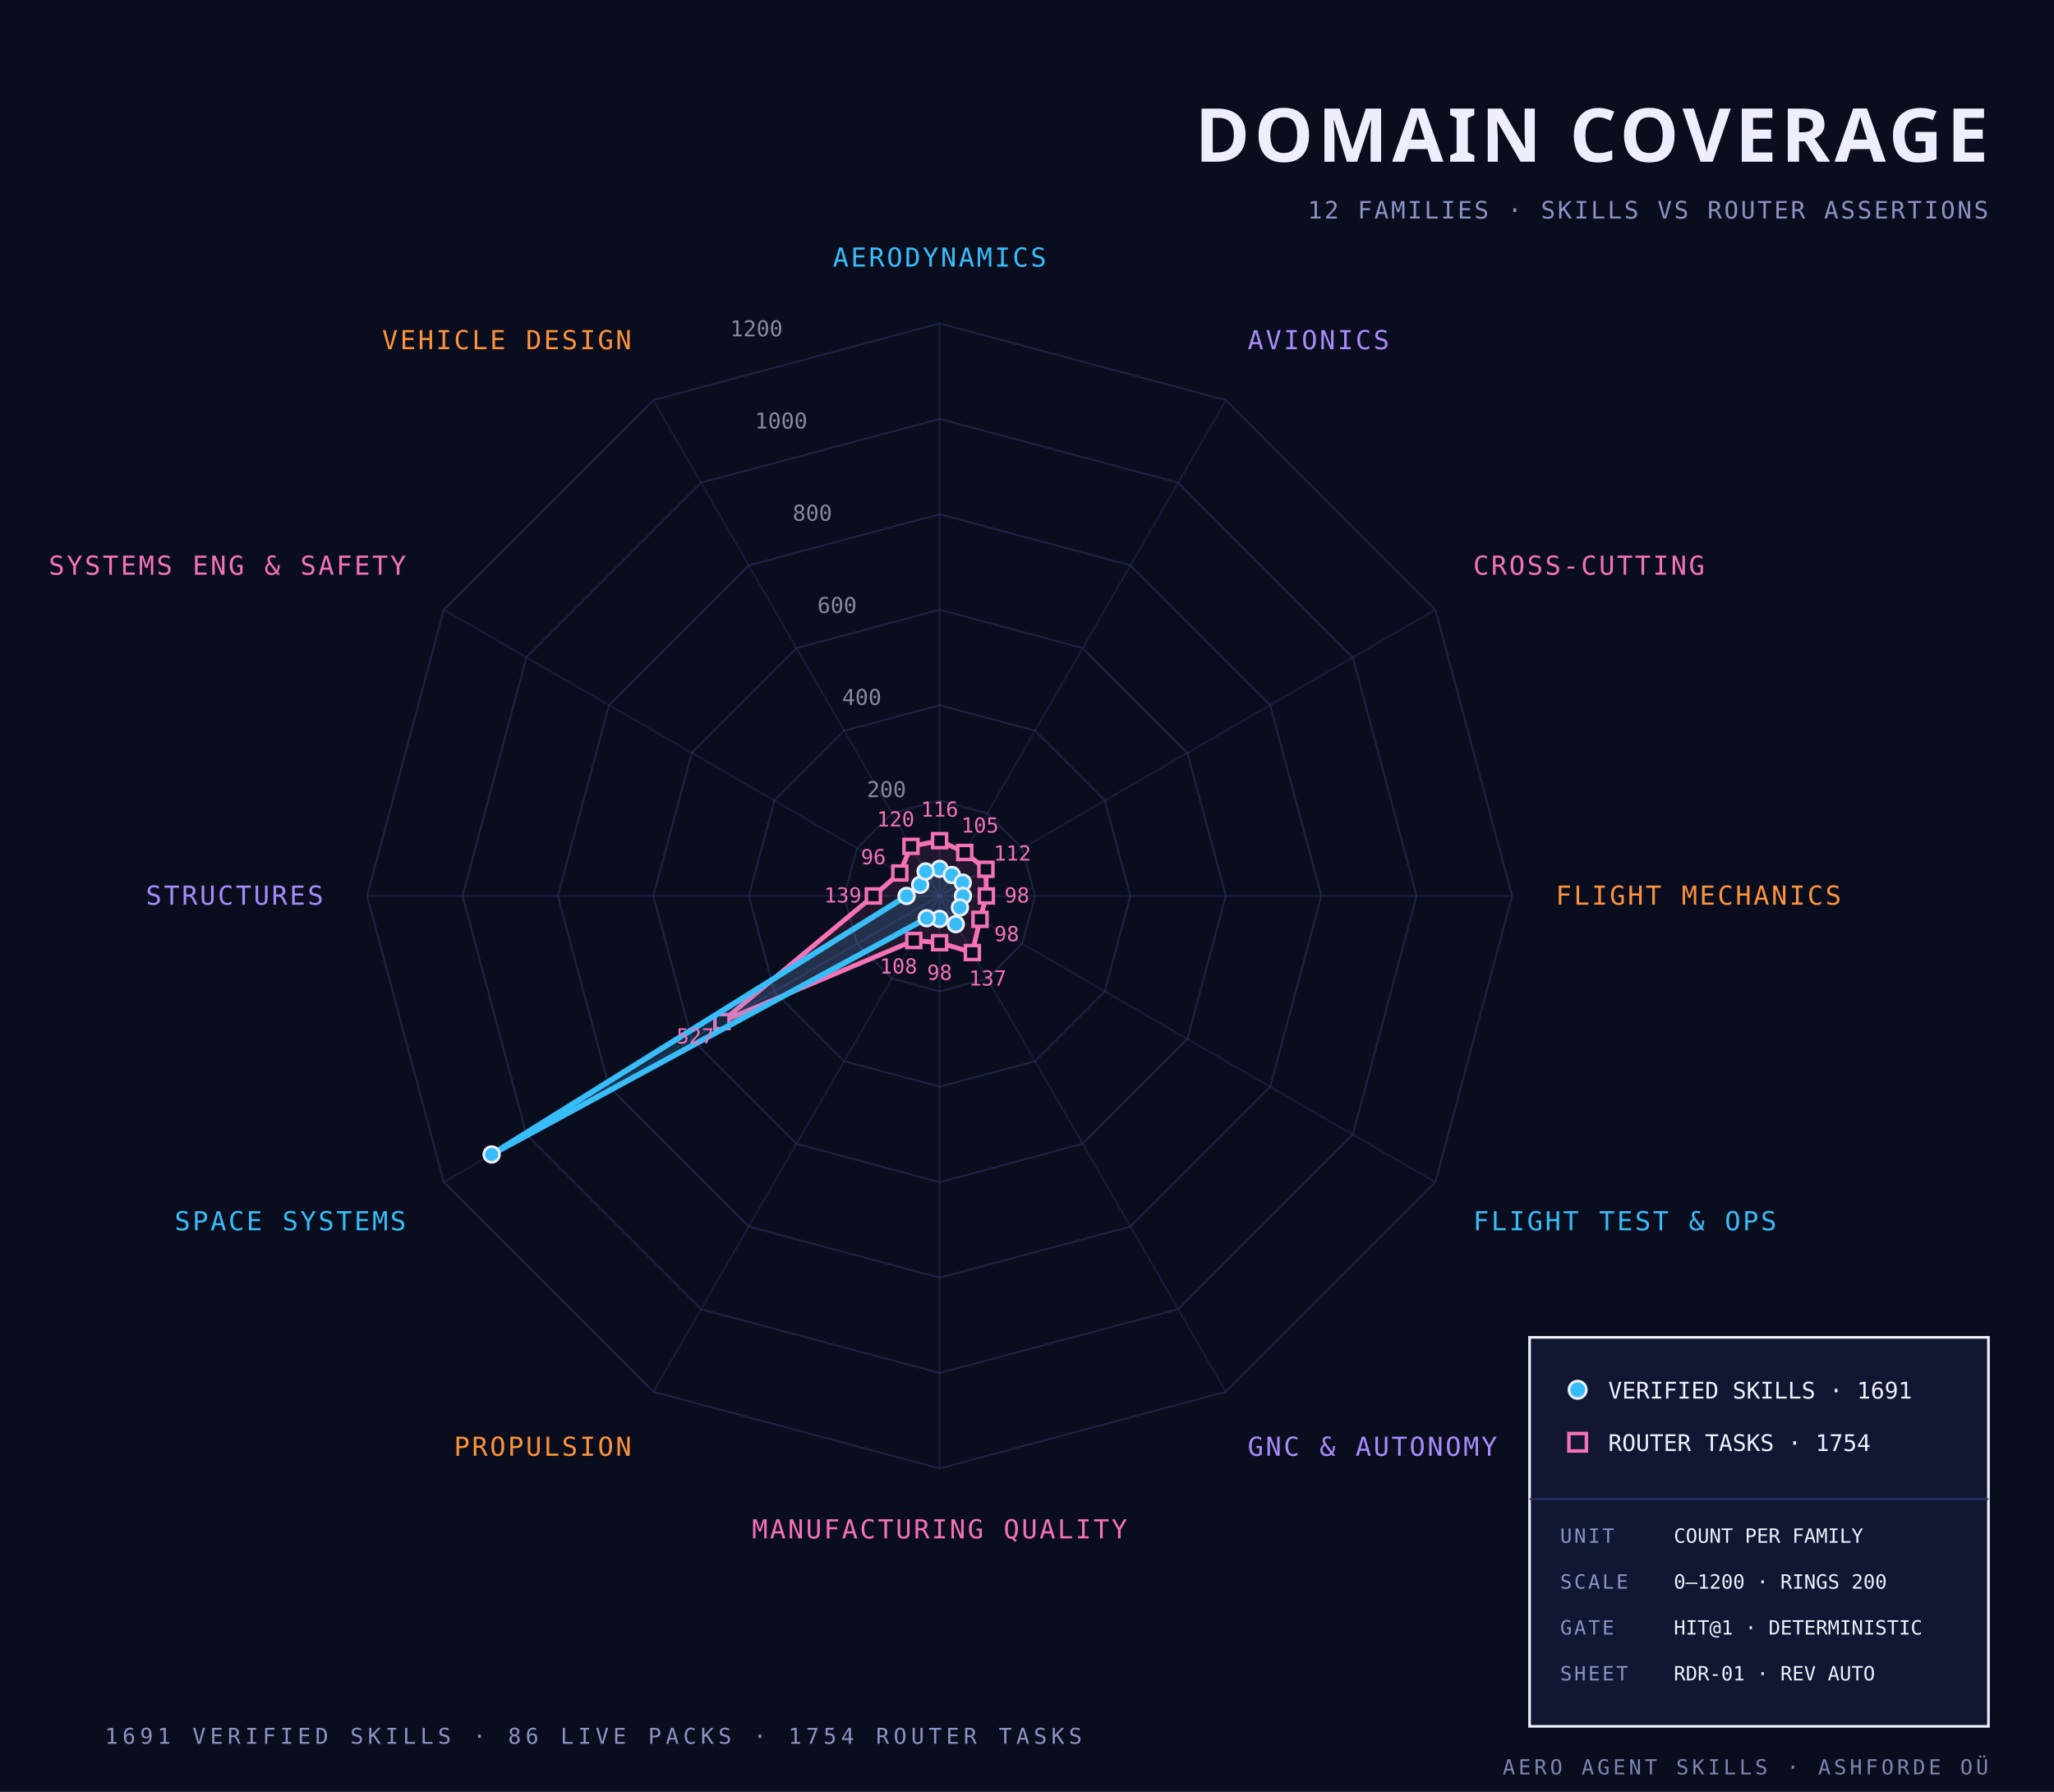
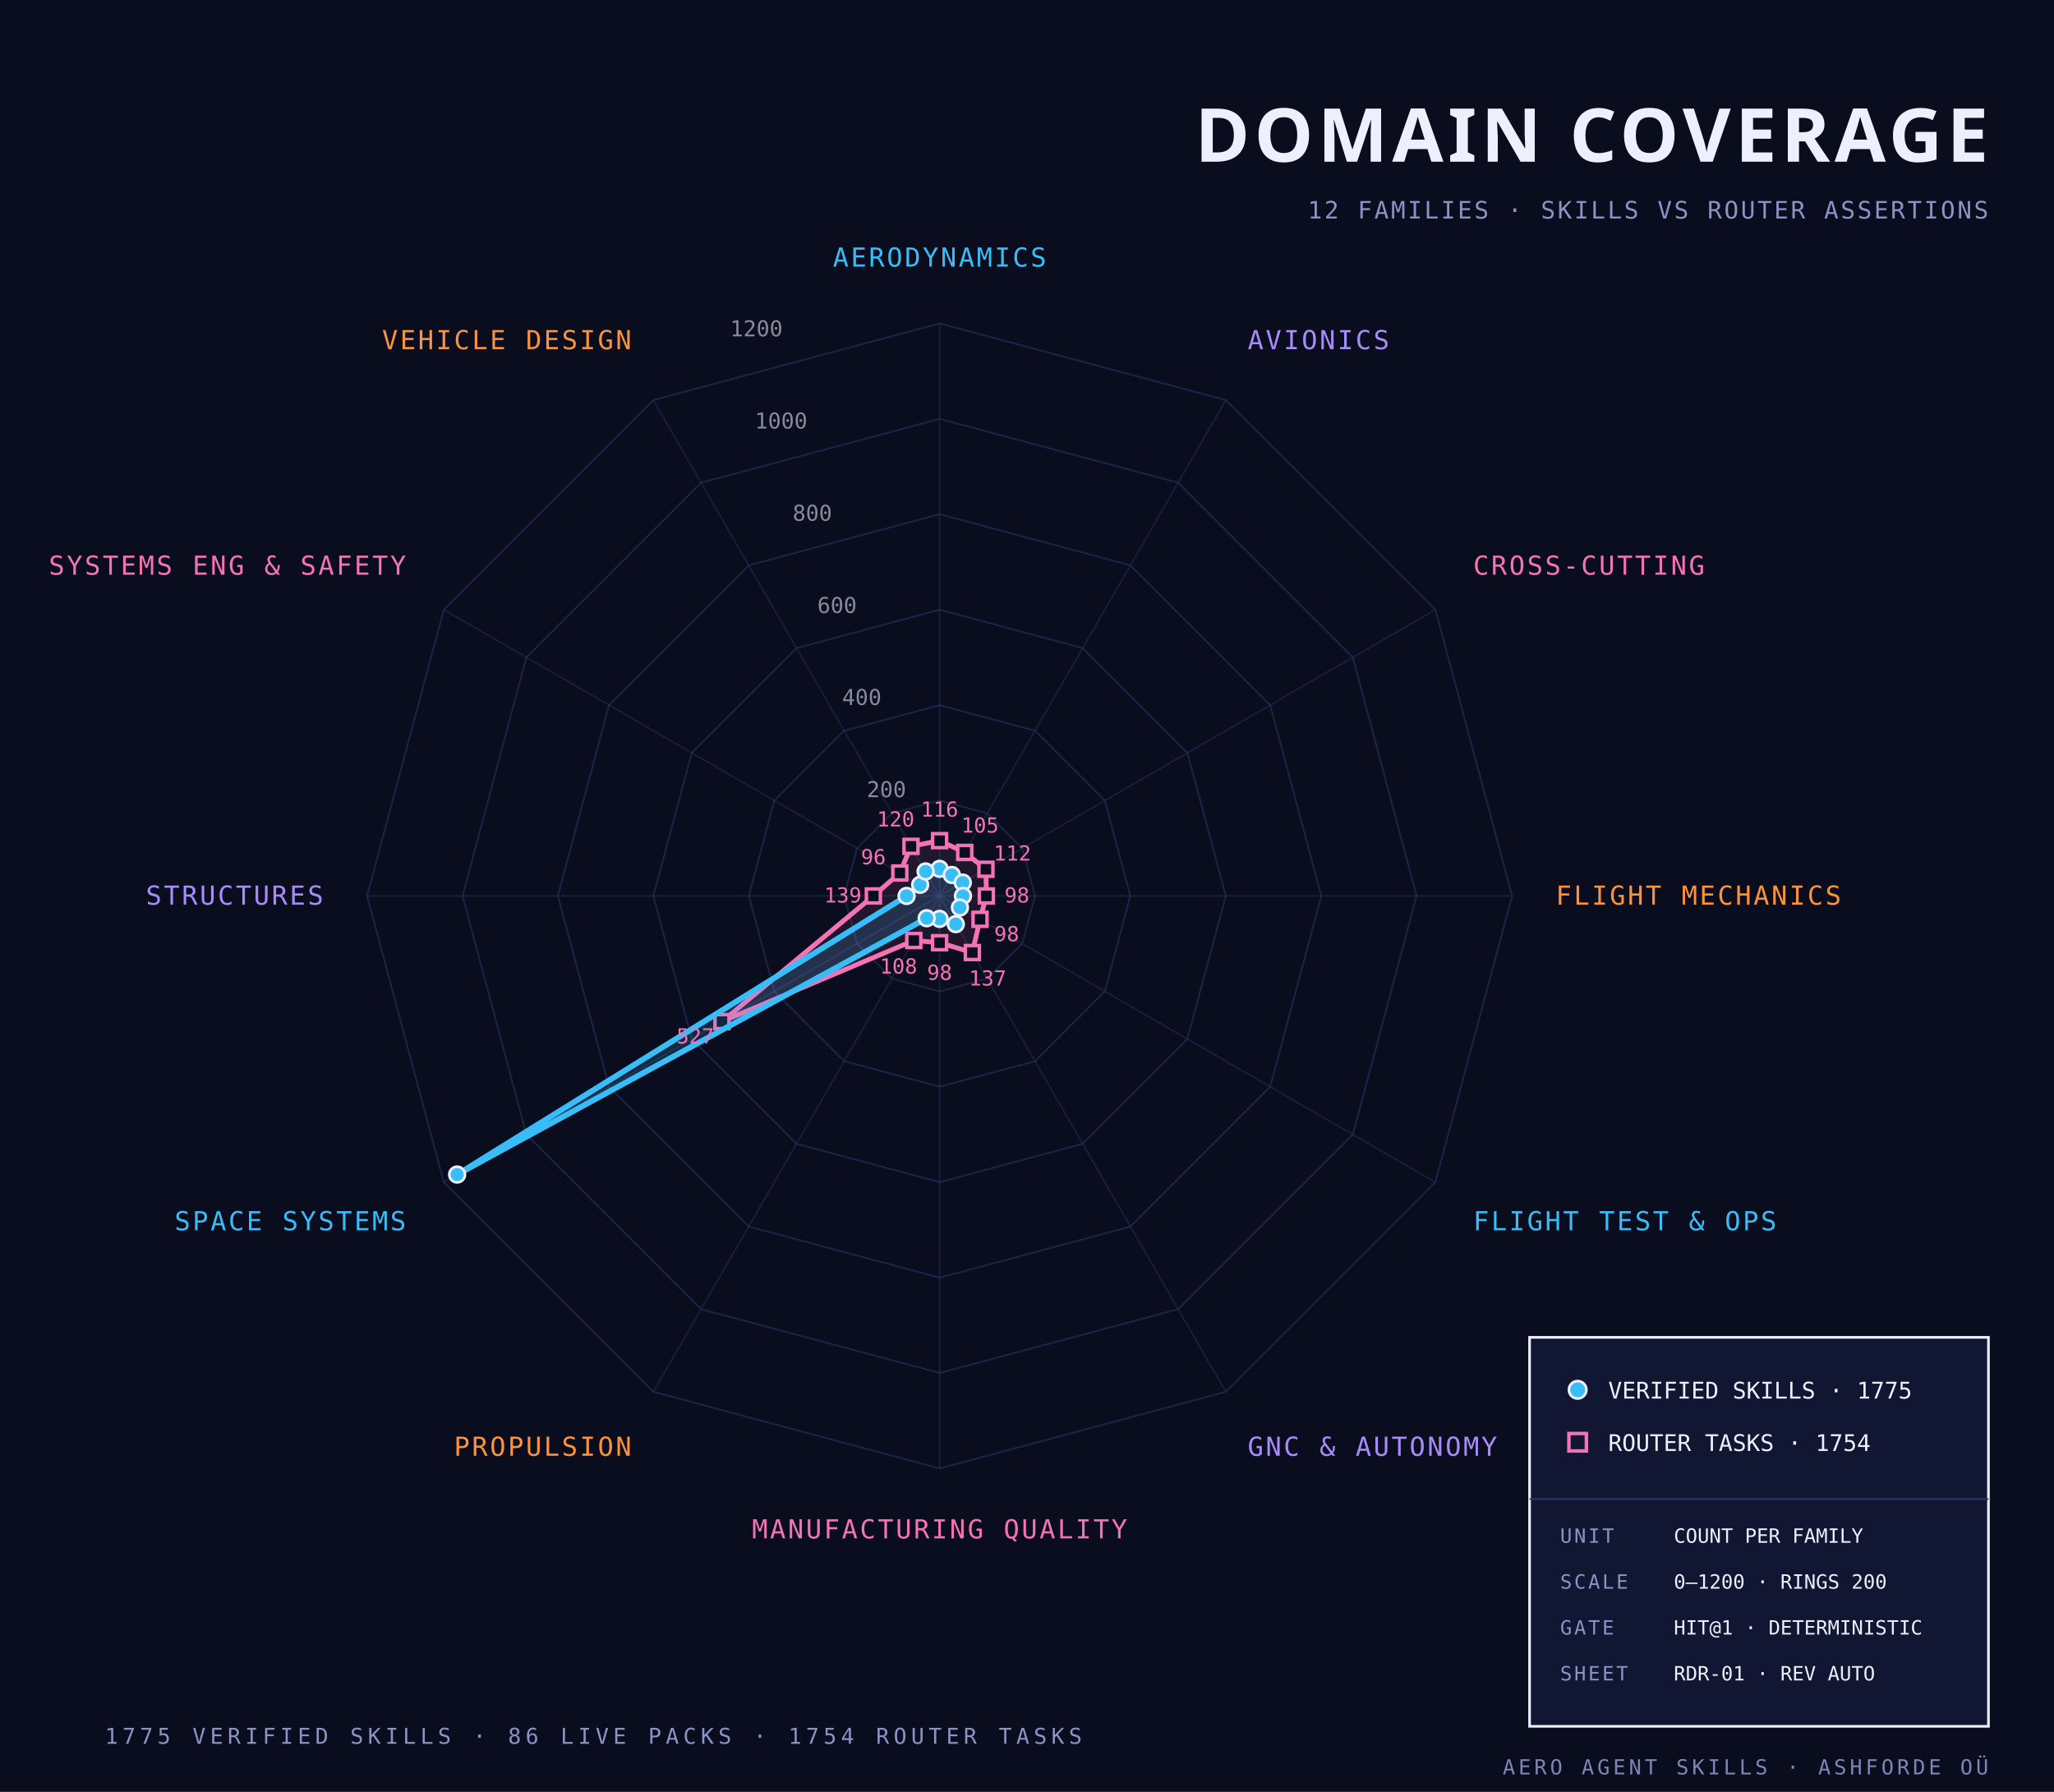
<svg xmlns="http://www.w3.org/2000/svg" width="940" height="820" viewBox="0 0 940 820">
  <style>
    .mono { font-family: "JetBrains Mono", "IBM Plex Mono", "Menlo", monospace; }
    .cond { font-family: "Barlow Condensed", "DIN Condensed", "Arial Narrow", sans-serif; font-weight: 700; text-transform: uppercase; }
    .serif { font-family: "Instrument Serif", Georgia, serif; font-style: italic; }
  </style>
  <rect width="940" height="820" fill="#0a0d1e" />
  <polygon points="430.0,366.3 451.8,372.2 467.8,388.2 473.7,410.0 467.8,431.8 451.8,447.8 430.0,453.7 408.2,447.8 392.2,431.8 386.3,410.0 392.2,388.2 408.2,372.2" fill="none" stroke="#2c3564" stroke-width="0.8" stroke-opacity="0.55" />
  <polygon points="430.0,322.7 473.7,334.4 505.6,366.3 517.3,410.0 505.6,453.7 473.7,485.6 430.0,497.3 386.3,485.6 354.4,453.7 342.7,410.0 354.4,366.3 386.3,334.4" fill="none" stroke="#2c3564" stroke-width="0.8" stroke-opacity="0.55" />
  <polygon points="430.0,279.0 495.5,296.6 543.4,344.5 561.0,410.0 543.4,475.5 495.5,523.4 430.0,541.0 364.5,523.4 316.6,475.5 299.0,410.0 316.6,344.5 364.5,296.6" fill="none" stroke="#2c3564" stroke-width="0.8" stroke-opacity="0.55" />
  <polygon points="430.0,235.3 517.3,258.7 581.3,322.7 604.7,410.0 581.3,497.3 517.3,561.3 430.0,584.7 342.7,561.3 278.7,497.3 255.3,410.0 278.7,322.7 342.7,258.7" fill="none" stroke="#2c3564" stroke-width="0.8" stroke-opacity="0.55" />
  <polygon points="430.0,191.7 539.2,220.9 619.1,300.8 648.3,410.0 619.1,519.2 539.2,599.1 430.0,628.3 320.8,599.1 240.9,519.2 211.7,410.0 240.9,300.8 320.8,220.9" fill="none" stroke="#2c3564" stroke-width="0.8" stroke-opacity="0.55" />
  <polygon points="430.0,148.0 561.0,183.1 656.9,279.0 692.0,410.0 656.9,541.0 561.0,636.9 430.0,672.0 299.0,636.9 203.1,541.0 168.0,410.0 203.1,279.0 299.0,183.1" fill="none" stroke="#2c3564" stroke-width="0.8" stroke-opacity="0.55" />
  <line x1="430" y1="410" x2="430.0" y2="148.0" stroke="#2c3564" stroke-width="0.8" stroke-opacity="0.4" />
  <line x1="430" y1="410" x2="561.0" y2="183.1" stroke="#2c3564" stroke-width="0.8" stroke-opacity="0.4" />
  <line x1="430" y1="410" x2="656.9" y2="279.0" stroke="#2c3564" stroke-width="0.8" stroke-opacity="0.4" />
  <line x1="430" y1="410" x2="692.0" y2="410.0" stroke="#2c3564" stroke-width="0.8" stroke-opacity="0.4" />
  <line x1="430" y1="410" x2="656.9" y2="541.0" stroke="#2c3564" stroke-width="0.8" stroke-opacity="0.4" />
  <line x1="430" y1="410" x2="561.0" y2="636.9" stroke="#2c3564" stroke-width="0.8" stroke-opacity="0.4" />
  <line x1="430" y1="410" x2="430.0" y2="672.0" stroke="#2c3564" stroke-width="0.8" stroke-opacity="0.4" />
  <line x1="430" y1="410" x2="299.0" y2="636.9" stroke="#2c3564" stroke-width="0.8" stroke-opacity="0.4" />
  <line x1="430" y1="410" x2="203.1" y2="541.0" stroke="#2c3564" stroke-width="0.8" stroke-opacity="0.4" />
  <line x1="430" y1="410" x2="168.0" y2="410.0" stroke="#2c3564" stroke-width="0.8" stroke-opacity="0.4" />
  <line x1="430" y1="410" x2="203.1" y2="279.0" stroke="#2c3564" stroke-width="0.8" stroke-opacity="0.4" />
  <line x1="430" y1="410" x2="299.0" y2="183.1" stroke="#2c3564" stroke-width="0.8" stroke-opacity="0.4" />
  <text class="mono" x="414.7" y="364.8" text-anchor="end" font-size="10" fill="#edf0fc" opacity="0.55">200</text>
  <text class="mono" x="403.4" y="322.6" text-anchor="end" font-size="10" fill="#edf0fc" opacity="0.55">400</text>
  <text class="mono" x="392.1" y="280.5" text-anchor="end" font-size="10" fill="#edf0fc" opacity="0.55">600</text>
  <text class="mono" x="380.8" y="238.3" text-anchor="end" font-size="10" fill="#edf0fc" opacity="0.55">800</text>
  <text class="mono" x="369.5" y="196.1" text-anchor="end" font-size="10" fill="#edf0fc" opacity="0.55">1000</text>
  <text class="mono" x="358.2" y="153.9" text-anchor="end" font-size="10" fill="#edf0fc" opacity="0.55">1200</text>
  <text class="mono" x="430.0" y="122.0" text-anchor="middle" font-size="12" fill="#38bdf8" letter-spacing="1">AERODYNAMICS</text>
  <text class="mono" x="571.0" y="159.8" text-anchor="start" font-size="12" fill="#a78bfa" letter-spacing="1">AVIONICS</text>
  <text class="mono" x="674.2" y="263.0" text-anchor="start" font-size="12" fill="#f472b6" letter-spacing="1">CROSS-CUTTING</text>
  <text class="mono" x="712.0" y="414.0" text-anchor="start" font-size="12" fill="#fb923c" letter-spacing="1">FLIGHT MECHANICS</text>
  <text class="mono" x="674.2" y="563.0" text-anchor="start" font-size="12" fill="#38bdf8" letter-spacing="1">FLIGHT TEST &amp; OPS</text>
  <text class="mono" x="571.0" y="666.2" text-anchor="start" font-size="12" fill="#a78bfa" letter-spacing="1">GNC &amp; AUTONOMY</text>
  <text class="mono" x="430.0" y="704.0" text-anchor="middle" font-size="12" fill="#f472b6" letter-spacing="1">MANUFACTURING QUALITY</text>
  <text class="mono" x="289.0" y="666.2" text-anchor="end" font-size="12" fill="#fb923c" letter-spacing="1">PROPULSION</text>
  <text class="mono" x="185.8" y="563.0" text-anchor="end" font-size="12" fill="#38bdf8" letter-spacing="1">SPACE SYSTEMS</text>
  <text class="mono" x="148.0" y="414.0" text-anchor="end" font-size="12" fill="#a78bfa" letter-spacing="1">STRUCTURES</text>
  <text class="mono" x="185.8" y="263.0" text-anchor="end" font-size="12" fill="#f472b6" letter-spacing="1">SYSTEMS ENG &amp; SAFETY</text>
  <text class="mono" x="289.0" y="159.8" text-anchor="end" font-size="12" fill="#fb923c" letter-spacing="1">VEHICLE DESIGN</text>
  <polygon points="430.0,384.7 441.5,390.1 451.2,397.8 451.4,410.0 448.5,420.7 445.0,435.9 430.0,431.4 418.2,430.4 330.4,467.5 399.7,410.0 411.8,399.5 416.9,387.3" fill="#f472b6" fill-opacity="0.10" stroke="#f472b6" stroke-width="2.2" />
  <rect x="426.8" y="381.5" width="6.4" height="6.4" fill="#0a0d1e" stroke="#f472b6" stroke-width="1.6" />
  <rect x="438.3" y="386.9" width="6.4" height="6.4" fill="#0a0d1e" stroke="#f472b6" stroke-width="1.6" />
  <rect x="448.0" y="394.6" width="6.4" height="6.4" fill="#0a0d1e" stroke="#f472b6" stroke-width="1.6" />
  <rect x="448.2" y="406.8" width="6.4" height="6.4" fill="#0a0d1e" stroke="#f472b6" stroke-width="1.6" />
  <rect x="445.3" y="417.5" width="6.4" height="6.4" fill="#0a0d1e" stroke="#f472b6" stroke-width="1.6" />
  <rect x="441.8" y="432.7" width="6.4" height="6.4" fill="#0a0d1e" stroke="#f472b6" stroke-width="1.6" />
  <rect x="426.8" y="428.2" width="6.4" height="6.4" fill="#0a0d1e" stroke="#f472b6" stroke-width="1.6" />
  <rect x="415.0" y="427.2" width="6.4" height="6.4" fill="#0a0d1e" stroke="#f472b6" stroke-width="1.6" />
  <rect x="327.2" y="464.3" width="6.4" height="6.4" fill="#0a0d1e" stroke="#f472b6" stroke-width="1.6" />
  <rect x="396.5" y="406.8" width="6.4" height="6.4" fill="#0a0d1e" stroke="#f472b6" stroke-width="1.6" />
  <rect x="408.6" y="396.3" width="6.4" height="6.4" fill="#0a0d1e" stroke="#f472b6" stroke-width="1.6" />
  <rect x="413.7" y="384.1" width="6.4" height="6.4" fill="#0a0d1e" stroke="#f472b6" stroke-width="1.6" />
-   <polygon points="430.0,397.6 435.6,400.4 440.6,403.9 440.7,410.0 439.3,415.3 437.4,422.9 430.0,420.5 424.1,420.2 225.0,528.3 414.9,410.0 421.1,404.9 423.6,398.8" fill="#38bdf8" fill-opacity="0.16" stroke="#38bdf8" stroke-width="2.6" />
+   <polygon points="430.0,397.6 435.6,400.4 440.6,403.9 440.7,410.0 439.3,415.3 437.4,422.9 430.0,420.5 424.1,420.2 209.2,537.5 414.9,410.0 421.1,404.9 423.6,398.8" fill="#38bdf8" fill-opacity="0.16" stroke="#38bdf8" stroke-width="2.6" />
  <circle cx="430.0" cy="397.6" r="3.6" fill="#38bdf8" stroke="#edf0fc" stroke-width="1.2" />
  <circle cx="435.6" cy="400.4" r="3.6" fill="#38bdf8" stroke="#edf0fc" stroke-width="1.2" />
  <circle cx="440.6" cy="403.9" r="3.6" fill="#38bdf8" stroke="#edf0fc" stroke-width="1.2" />
  <circle cx="440.7" cy="410.0" r="3.6" fill="#38bdf8" stroke="#edf0fc" stroke-width="1.2" />
  <circle cx="439.3" cy="415.3" r="3.6" fill="#38bdf8" stroke="#edf0fc" stroke-width="1.2" />
  <circle cx="437.4" cy="422.9" r="3.6" fill="#38bdf8" stroke="#edf0fc" stroke-width="1.2" />
  <circle cx="430.0" cy="420.5" r="3.6" fill="#38bdf8" stroke="#edf0fc" stroke-width="1.2" />
  <circle cx="424.1" cy="420.2" r="3.6" fill="#38bdf8" stroke="#edf0fc" stroke-width="1.2" />
-   <circle cx="225.0" cy="528.3" r="3.6" fill="#38bdf8" stroke="#edf0fc" stroke-width="1.2" />
+   <circle cx="209.2" cy="537.5" r="3.6" fill="#38bdf8" stroke="#edf0fc" stroke-width="1.2" />
  <circle cx="414.9" cy="410.0" r="3.6" fill="#38bdf8" stroke="#edf0fc" stroke-width="1.2" />
  <circle cx="421.1" cy="404.9" r="3.6" fill="#38bdf8" stroke="#edf0fc" stroke-width="1.2" />
  <circle cx="423.6" cy="398.8" r="3.6" fill="#38bdf8" stroke="#edf0fc" stroke-width="1.2" />
  <text class="mono" x="430.0" y="373.7" text-anchor="middle" font-size="9.5" fill="#f472b6">116</text>
  <text class="mono" x="448.5" y="381.0" text-anchor="middle" font-size="9.5" fill="#f472b6">105</text>
  <text class="mono" x="463.3" y="393.8" text-anchor="middle" font-size="9.5" fill="#f472b6">112</text>
  <text class="mono" x="465.4" y="413.0" text-anchor="middle" font-size="9.5" fill="#f472b6">98</text>
  <text class="mono" x="460.7" y="430.7" text-anchor="middle" font-size="9.5" fill="#f472b6">98</text>
  <text class="mono" x="452.0" y="451.0" text-anchor="middle" font-size="9.5" fill="#f472b6">137</text>
  <text class="mono" x="430.0" y="448.4" text-anchor="middle" font-size="9.5" fill="#f472b6">98</text>
  <text class="mono" x="411.2" y="445.5" text-anchor="middle" font-size="9.5" fill="#f472b6">108</text>
  <text class="mono" x="318.2" y="477.5" text-anchor="middle" font-size="9.5" fill="#f472b6">527</text>
  <text class="mono" x="385.7" y="413.0" text-anchor="middle" font-size="9.5" fill="#f472b6">139</text>
  <text class="mono" x="399.7" y="395.5" text-anchor="middle" font-size="9.5" fill="#f472b6">96</text>
  <text class="mono" x="409.9" y="378.2" text-anchor="middle" font-size="9.5" fill="#f472b6">120</text>
  <text class="cond" x="910.0" y="74.0" text-anchor="end" font-size="34" fill="#edf0fc" letter-spacing="2">DOMAIN COVERAGE</text>
  <text class="mono" x="910.0" y="100.0" text-anchor="end" font-size="11" fill="#8a93c4" letter-spacing="1">12 FAMILIES · SKILLS VS ROUTER ASSERTIONS</text>
  <rect x="700" y="612" width="210" height="178" fill="#111632" stroke="#edf0fc" stroke-width="1.2" />
  <line x1="700" y1="686" x2="910" y2="686" stroke="#2c3564" stroke-width="0.8" />
  <circle cx="722" cy="636" r="4" fill="#38bdf8" stroke="#edf0fc" stroke-width="1.2" />
-   <text class="mono" x="736.0" y="640.0" text-anchor="start" font-size="10.5" fill="#edf0fc">VERIFIED SKILLS · 1691</text>
+   <text class="mono" x="736.0" y="640.0" text-anchor="start" font-size="10.5" fill="#edf0fc">VERIFIED SKILLS · 1775</text>
  <rect x="718" y="656" width="8" height="8" fill="none" stroke="#f472b6" stroke-width="1.6" />
  <text class="mono" x="736.0" y="664.0" text-anchor="start" font-size="10.5" fill="#edf0fc">ROUTER TASKS · 1754</text>
  <text class="mono" x="714.0" y="706.0" text-anchor="start" font-size="9" fill="#8a93c4" letter-spacing="1">UNIT</text>
  <text class="mono" x="766.0" y="706.0" text-anchor="start" font-size="9" fill="#edf0fc">COUNT PER FAMILY</text>
  <text class="mono" x="714.0" y="727.0" text-anchor="start" font-size="9" fill="#8a93c4" letter-spacing="1">SCALE</text>
  <text class="mono" x="766.0" y="727.0" text-anchor="start" font-size="9" fill="#edf0fc">0–1200 · RINGS 200</text>
  <text class="mono" x="714.0" y="748.0" text-anchor="start" font-size="9" fill="#8a93c4" letter-spacing="1">GATE</text>
  <text class="mono" x="766.0" y="748.0" text-anchor="start" font-size="9" fill="#edf0fc">HIT@1 · DETERMINISTIC</text>
  <text class="mono" x="714.0" y="769.0" text-anchor="start" font-size="9" fill="#8a93c4" letter-spacing="1">SHEET</text>
  <text class="mono" x="766.0" y="769.0" text-anchor="start" font-size="9" fill="#edf0fc">RDR-01 · REV AUTO</text>
-   <text class="mono" x="48.0" y="798.0" text-anchor="start" font-size="10" fill="#8a93c4" letter-spacing="2">1691 VERIFIED SKILLS · 86 LIVE PACKS · 1754 ROUTER TASKS</text>
+   <text class="mono" x="48.0" y="798.0" text-anchor="start" font-size="10" fill="#8a93c4" letter-spacing="2">1775 VERIFIED SKILLS · 86 LIVE PACKS · 1754 ROUTER TASKS</text>
  <text class="mono" x="910.0" y="812.0" text-anchor="end" font-size="9.5" fill="#8a93c4" letter-spacing="1.5" opacity="0.9">AERO AGENT SKILLS · ASHFORDE OÜ</text>
</svg>
